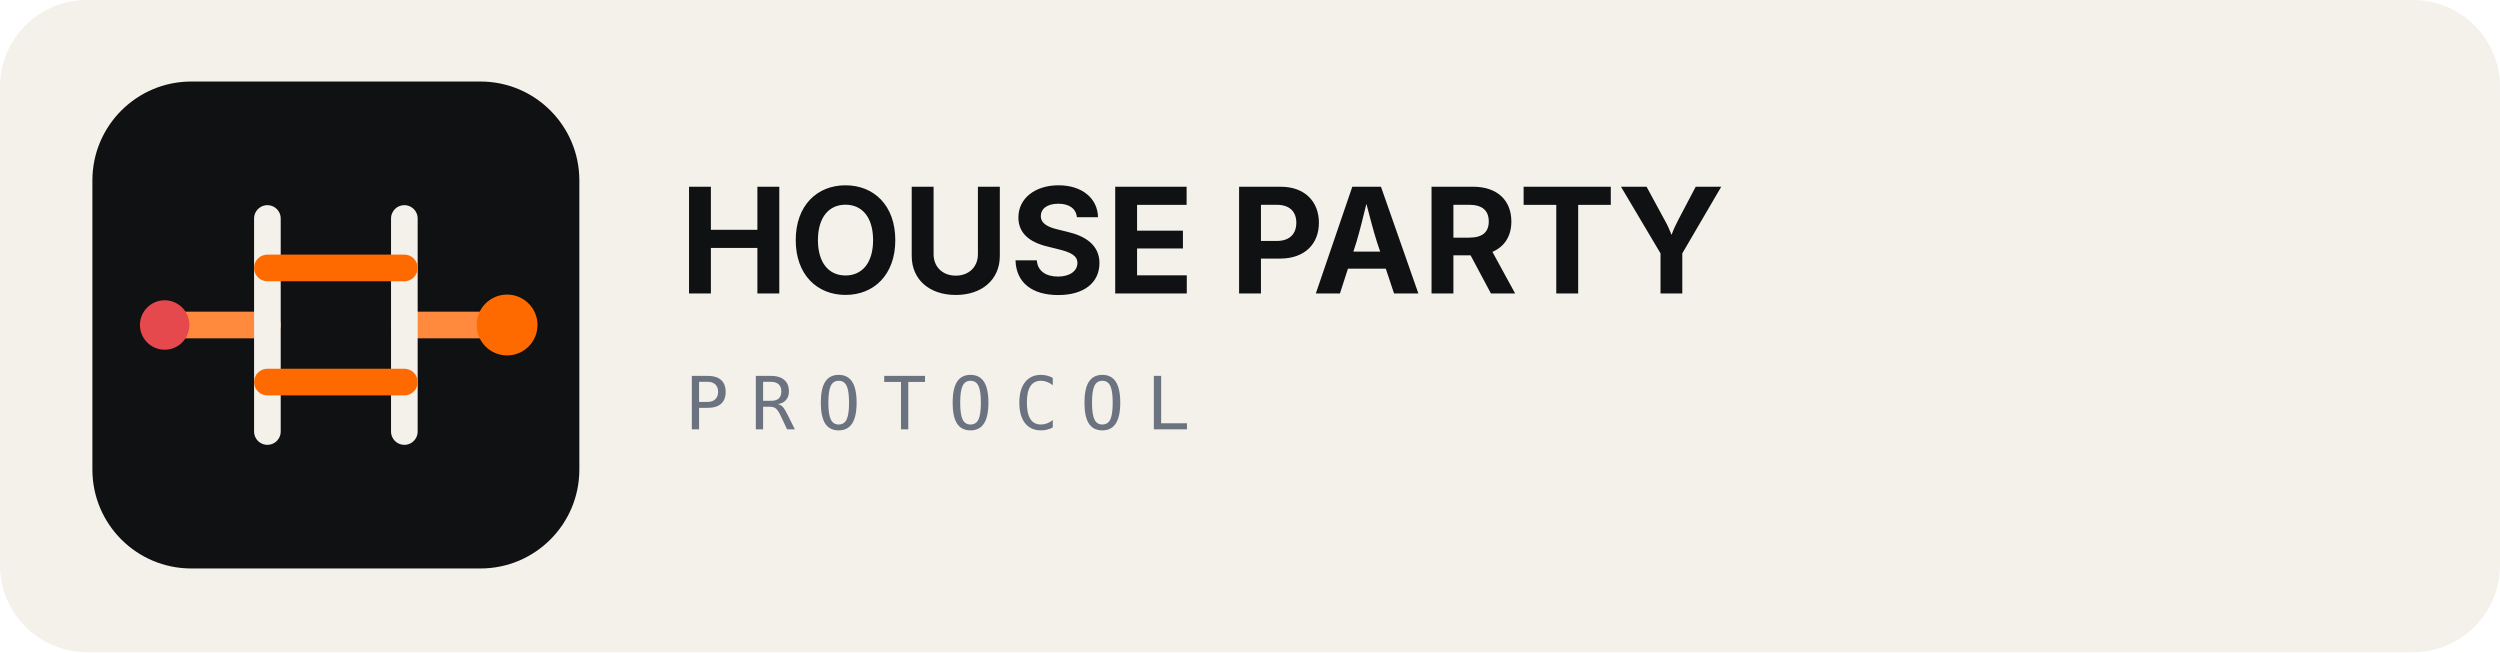
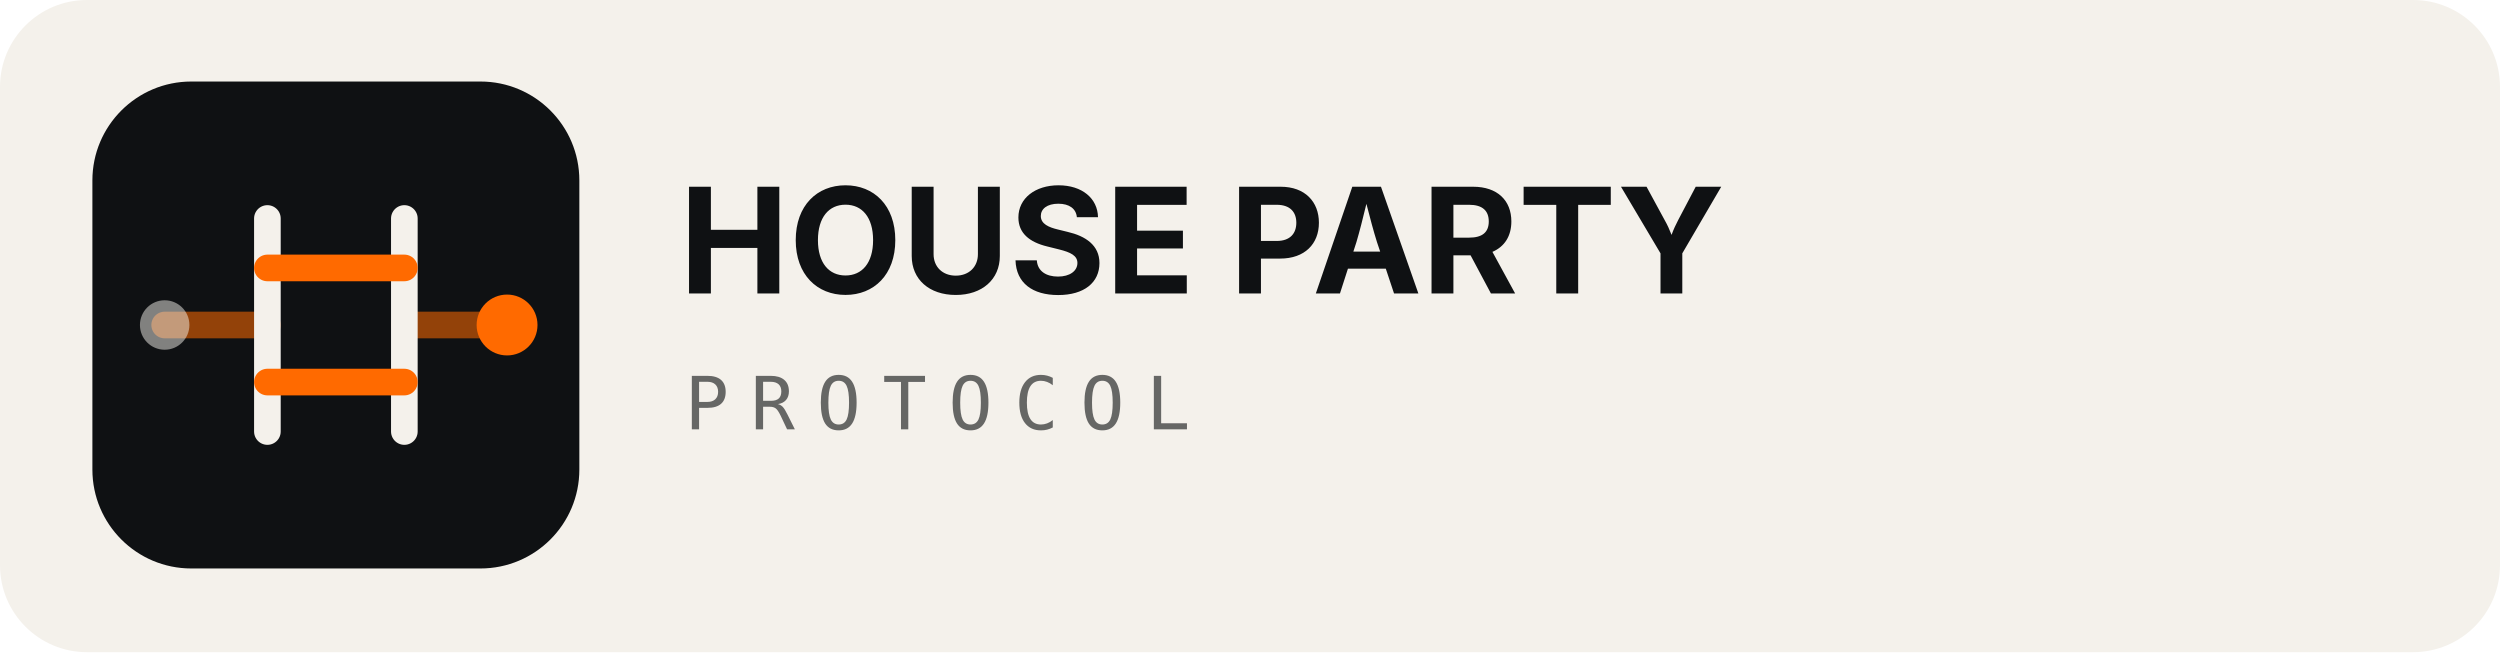
<svg xmlns="http://www.w3.org/2000/svg" viewBox="0 0 920 240" role="img" aria-labelledby="title desc">
  <rect width="920" height="240" rx="32" fill="#F4F1EB" />
  <g transform="translate(34 30) scale(.7)">
    <rect width="256" height="256" rx="52" fill="#0F1113" />
-     <path d="M38 128H92M164 128H218" stroke="#FF8A3D" stroke-width="14" stroke-linecap="round" />
+     <path d="M38 128H92M164 128H218" stroke="#FF6A00" stroke-width="14" stroke-linecap="round" opacity=".55" />
    <path d="M92 72V184M164 72V184" stroke="#F4F1EB" stroke-width="14" stroke-linecap="round" />
    <path d="M92 98H164M92 158H164" stroke="#FF6A00" stroke-width="14" stroke-linecap="round" />
-     <circle cx="38" cy="128" r="13" fill="#E5484D" />
+     <circle cx="38" cy="128" r="13" fill="#F4F1EB" opacity=".5" />
    <circle cx="218" cy="128" r="16" fill="#FF6A00" />
  </g>
  <text x="250" y="108" font-family="Inter, Segoe UI, Arial, sans-serif" font-size="54" font-weight="750" fill="#0F1113">HOUSE PARTY</text>
-   <text x="252" y="158" font-family="JetBrains Mono, Cascadia Code, Consolas, monospace" font-size="27" letter-spacing="8" fill="#6B7280">PROTOCOL</text>
+   <text x="252" y="158" font-family="JetBrains Mono, Cascadia Code, Consolas, monospace" font-size="27" letter-spacing="8" fill="#0F1113" opacity=".62">PROTOCOL</text>
</svg>
